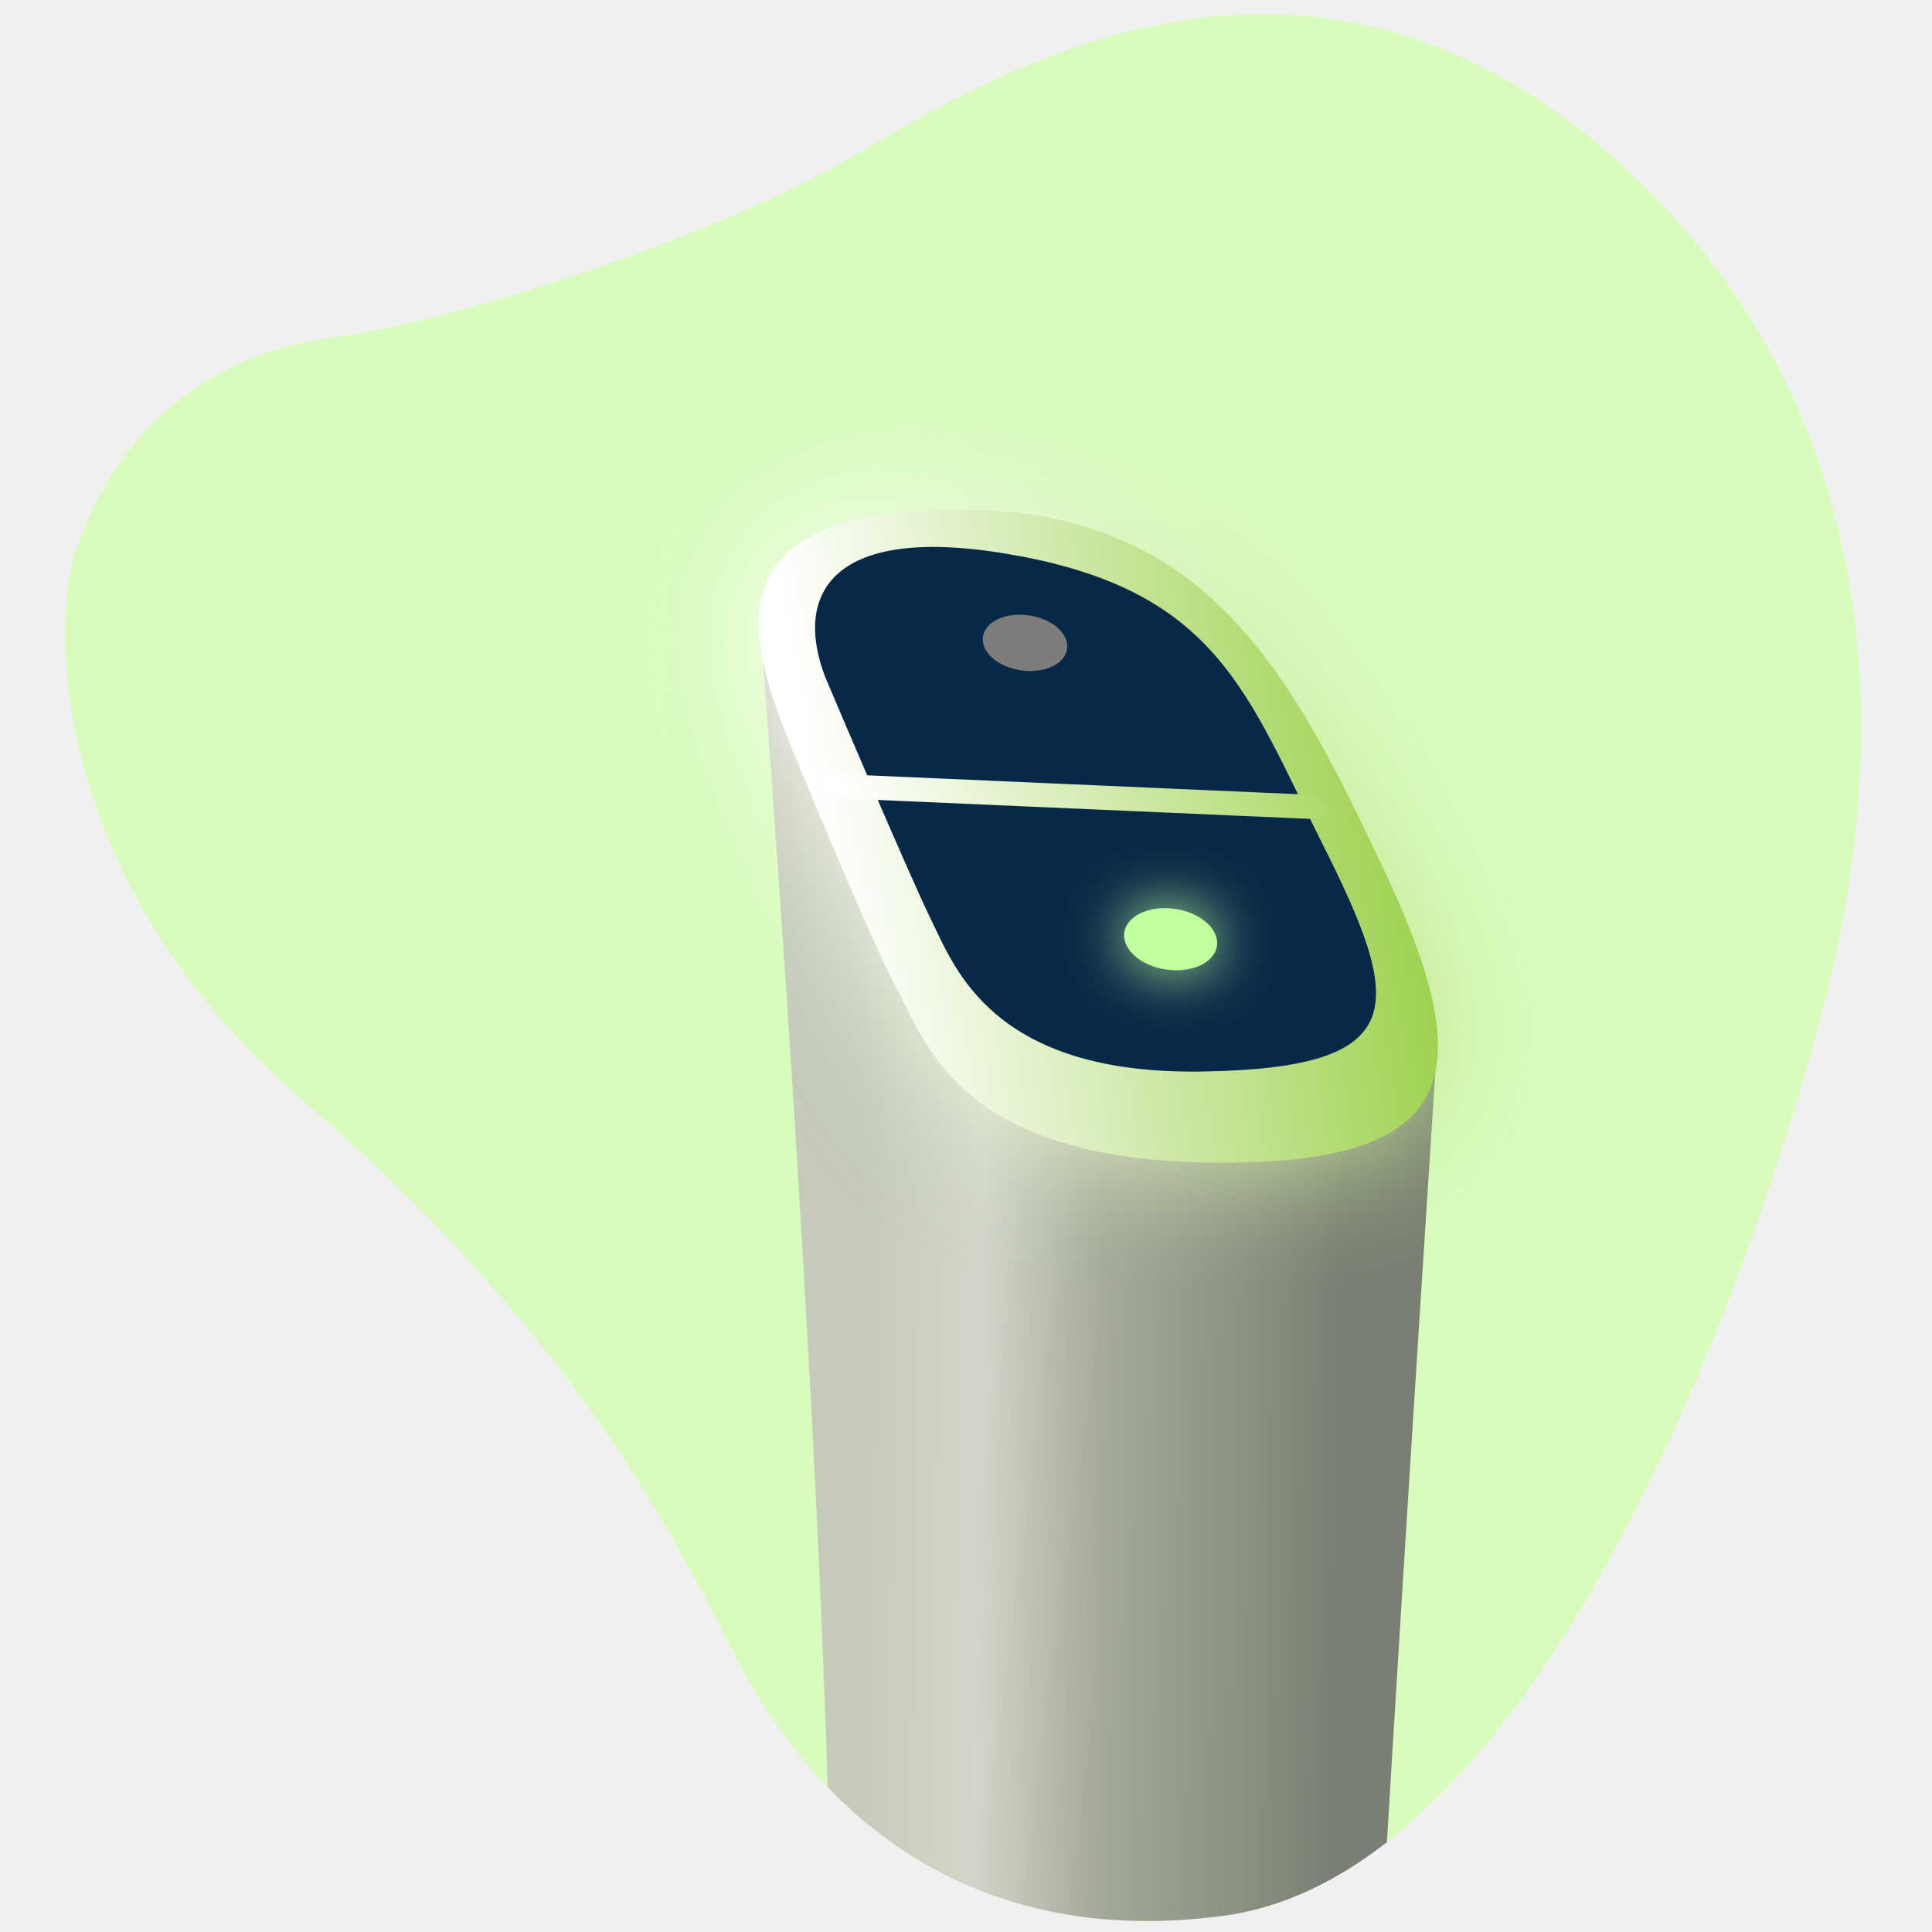
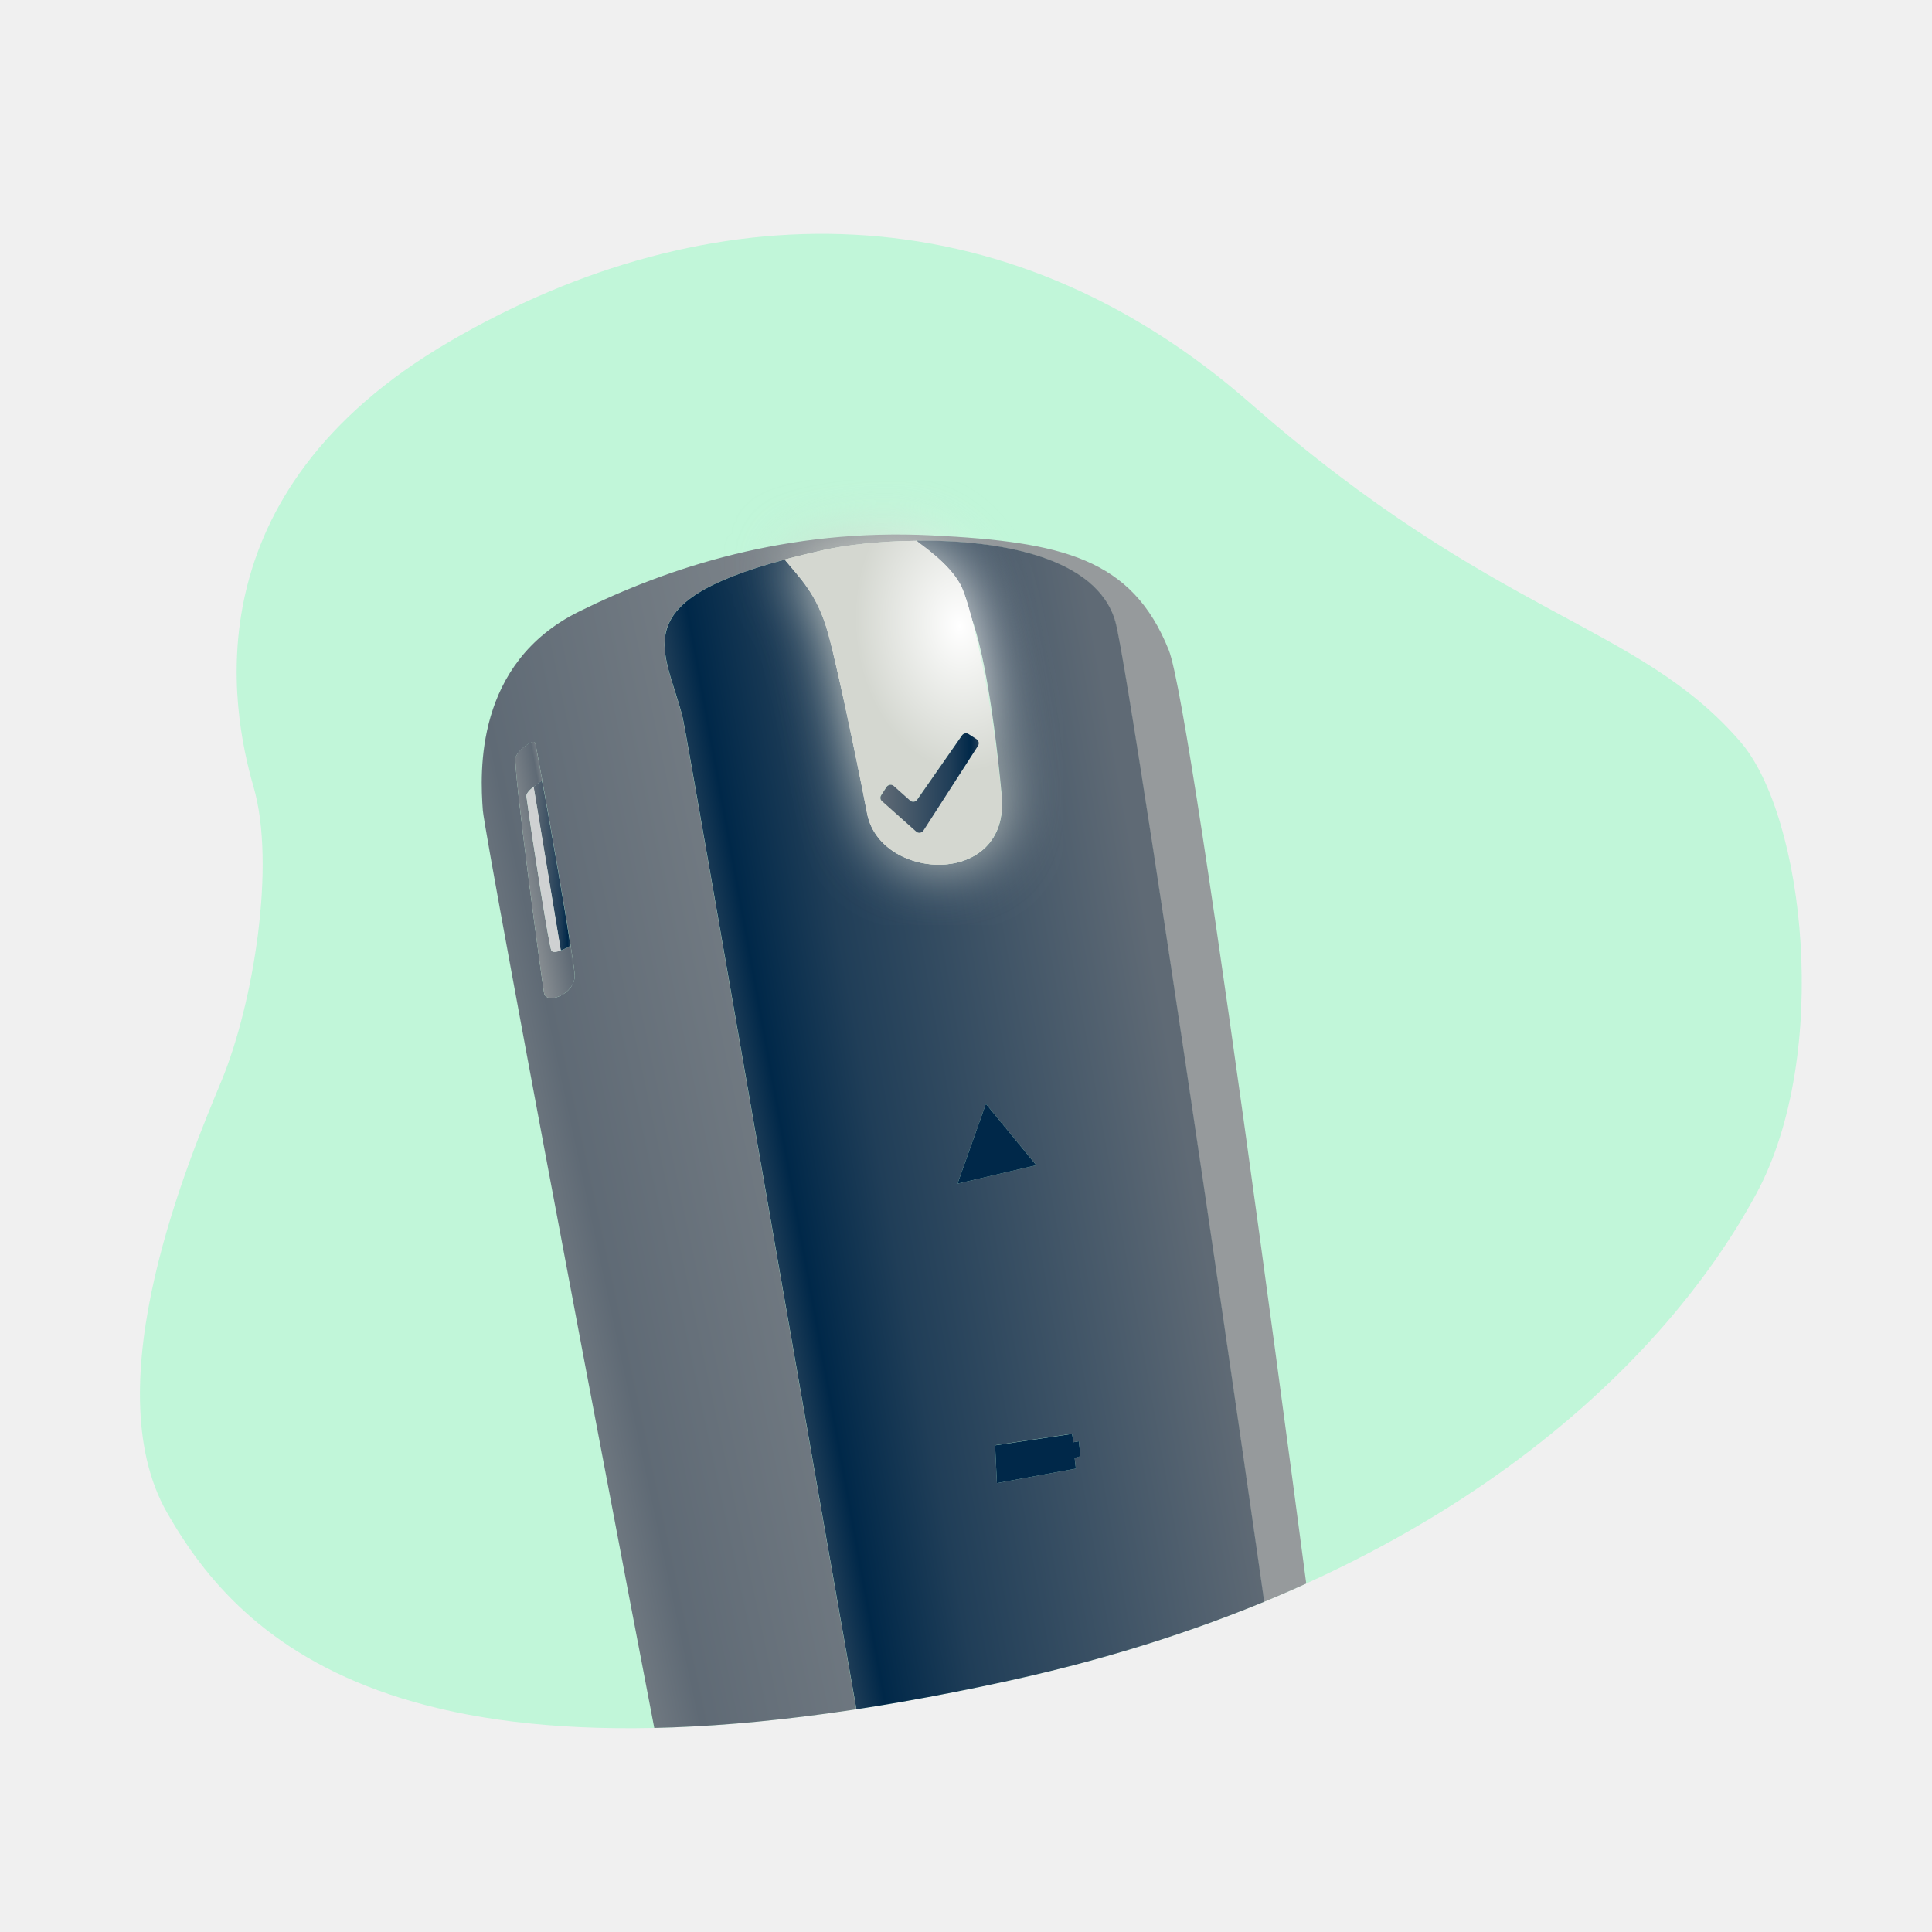
<svg xmlns="http://www.w3.org/2000/svg" width="160" height="160" viewBox="0 0 160 160" fill="none">
-   <path d="M134.999 14.313C157.396 35.36 156.147 63.691 150.986 83.48C144.555 108.139 126.899 155.19 101.384 158.646C80.025 161.539 67.244 149.866 60.578 136.55C53.911 123.234 45.184 108.501 24.862 90.927C4.54 73.352 4.115 52.472 6.232 45.805C9.023 37.017 16.009 29.515 27.349 27.979C38.688 26.443 58.252 19.687 68.693 14.031C79.133 8.374 107.003 -11.995 134.999 14.313Z" fill="#D9FCBD" />
-   <mask id="mask0_3767_17730" style="mask-type:alpha" maskUnits="userSpaceOnUse" x="5" y="1" width="150" height="159">
-     <path d="M135.003 14.313C157.4 35.36 156.151 63.691 150.99 83.48C144.558 108.14 126.903 155.19 101.388 158.646C80.029 161.54 67.248 149.866 60.582 136.551C53.915 123.235 45.188 108.501 24.866 90.927C4.544 73.352 4.119 52.472 6.236 45.805C9.027 37.017 16.013 29.515 27.353 27.979C38.692 26.443 58.256 19.687 68.697 14.031C79.137 8.375 107.007 -11.995 135.003 14.313Z" fill="#E2DEFF" />
+   <path d="M83.625 139.175C118.925 131.425 137.675 113.263 145.462 98.838C151.662 87.351 149.45 67.588 144.137 61.438C135.6 51.55 123.962 51.288 103.537 33.388C83.1 15.501 58.687 15.763 37.187 28.313C15.7 40.876 19.15 58.763 21 65.175C22.862 71.588 21 83.075 18.35 89.488C15.7 95.9 7.737 114.6 13.837 125.275C19.937 135.963 33.737 150.125 83.625 139.175Z" fill="#C1F6D9" />
+   <mask id="mask0_7658_17432" style="mask-type:luminance" maskUnits="userSpaceOnUse" x="11" y="19" width="139" height="125">
+     <path d="M83.625 139.175C118.925 131.425 137.675 113.263 145.462 98.838C151.662 87.351 149.45 67.588 144.137 61.438C135.6 51.55 123.962 51.288 103.537 33.388C83.1 15.501 58.687 15.763 37.187 28.313C15.7 40.876 19.15 58.763 21 65.175C22.862 71.588 21 83.075 18.35 89.488C15.7 95.9 7.737 114.6 13.837 125.275C19.937 135.963 33.737 150.125 83.625 139.175Z" fill="white" />
  </mask>
-   <g mask="url(#mask0_3767_17730)">
-     <path d="M63.004 52.563C63.004 52.563 67.828 113.761 68.762 155.968C68.762 155.968 70.99 159.685 76.779 161.036C86.612 163.33 104.688 164.682 114.501 158.528C116.493 125.004 118.956 87.48 118.956 87.48C118.956 87.48 113.383 60.161 91.694 53.485C70.015 46.799 66.227 47.341 63.004 52.563Z" fill="url(#paint0_linear_3767_17730)" />
-     <g filter="url(#filter0_f_3767_17730)">
-       <path d="M65.119 60.837C65.119 60.837 71.945 77.64 74.388 82.115C76.831 86.589 79.725 97.044 103.663 96.245C121.544 95.651 121.985 87.634 114.512 71.814C107.04 55.994 100.08 42.559 80.352 42.211C58.55 41.843 62.029 52.901 65.119 60.837Z" fill="url(#paint1_linear_3767_17730)" />
+   <g mask="url(#mask0_7658_17432)">
+     <path d="M121.547 235.575C121.272 233.35 118.672 212.45 115.235 185.563C108.585 133.475 98.81 58.888 96.797 53.85C93.747 46.213 87.935 44.875 77.172 44.338C65.197 43.738 55.347 46.988 47.947 50.65C39.297 54.925 39.76 64 39.985 67.1C40.16 69.463 53.91 142.525 64.285 195.175C64.285 195.213 64.285 195.238 64.297 195.275C69.297 220.638 73.522 241.25 75.06 246.9C75.822 249.688 83.31 248.988 88.097 246.75C93.06 244.425 94.285 239.7 93.572 231.8C92.972 225.213 87.06 210.513 98.71 207.438C112.447 203.813 110.822 219.688 111.96 224.825C112.547 227.438 112.047 235.163 117.097 237.088C119.36 237.95 121.985 239.025 121.56 235.575H121.547ZM45.06 82.25C44.91 81.475 42.46 63.375 42.697 62.725C42.922 62.088 44.172 61.175 44.322 61.525C44.36 61.625 44.547 62.675 44.91 64.638C44.922 64.725 44.935 64.825 44.96 64.913C45.672 68.85 46.734 74.938 47.26 78.325C47.472 79.65 47.597 80.575 47.597 80.788C47.597 82.363 45.235 83.225 45.06 82.238V82.25ZM56.535 59.475C55.185 53.925 51.46 49.963 64.997 46.338C65.985 46.075 67.047 45.813 68.222 45.55C70.01 45.151 72.822 44.813 75.91 44.788C82.697 44.713 90.822 46.113 92.347 51.501C93.722 56.338 108.547 158.013 109.385 167.375C111.697 193.275 80.022 191.913 76.947 175.238C70.96 142.8 56.985 61.35 56.535 59.475Z" fill="url(#paint0_linear_7658_17432)" />
+     <path d="M109.398 167.375C111.71 193.275 80.035 191.913 76.96 175.238C70.973 142.801 56.998 61.35 56.548 59.475C55.198 53.925 51.473 49.963 65.01 46.338C66.223 47.85 67.673 49.138 68.598 52.425C69.51 55.713 71.698 66.576 71.81 67.238C72.76 73.001 83.685 73.576 82.96 65.863C82.223 58.038 81.048 51.2 79.598 49.513C78.185 47.875 76.048 44.938 75.935 44.776C82.723 44.7 90.848 46.1 92.373 51.488C93.748 56.325 108.573 158 109.41 167.363L109.398 167.375ZM89.523 171.088C90.123 175.413 99.348 175.838 98.685 169.263C98.023 162.7 98.498 165.65 97.573 160.138C96.66 154.638 87.585 156.551 88.135 160.876C88.648 164.813 88.948 167 89.51 171.088H89.523ZM90.985 142.038C90.985 141.113 90.323 140.363 89.51 140.363C88.698 140.363 88.035 141.113 88.035 142.038C88.035 142.963 88.698 143.713 89.51 143.713C90.323 143.713 90.985 142.963 90.985 142.038ZM89.473 120.6L89.348 119.363L88.898 119.438L88.785 118.738L82.41 119.688L82.56 122.825L89.098 121.625L88.998 120.738L89.473 120.588V120.6ZM85.823 96.501L81.648 91.413L79.298 98.025L85.81 96.501H85.823Z" fill="url(#paint1_linear_7658_17432)" />
+     <path d="M82.934 65.863C83.659 73.576 72.734 73.001 71.784 67.238C71.672 66.563 69.497 55.701 68.572 52.426C67.659 49.138 66.209 47.851 64.984 46.338C65.972 46.076 67.034 45.813 68.209 45.551C69.997 45.151 72.809 44.813 75.909 44.788C76.022 44.951 78.784 46.701 79.659 48.663C80.534 50.626 82.184 58.038 82.922 65.863H82.934ZM80.997 61.763C81.109 61.575 81.059 61.338 80.872 61.213L80.172 60.763C79.997 60.651 79.759 60.701 79.634 60.876L75.922 66.201C75.784 66.401 75.522 66.425 75.334 66.275L73.972 65.063C73.784 64.9 73.509 64.938 73.384 65.15L72.947 65.826C72.847 65.988 72.872 66.201 73.009 66.326L75.847 68.851C76.034 69.013 76.309 68.975 76.434 68.763L80.959 61.738L80.997 61.763Z" fill="url(#paint2_radial_7658_17432)" />
+     <path d="M89.522 143.713C90.337 143.713 90.997 142.963 90.997 142.038C90.997 141.113 90.337 140.363 89.522 140.363C88.707 140.363 88.047 141.113 88.047 142.038C88.047 142.963 88.707 143.713 89.522 143.713Z" fill="white" />
+     <path d="M89.348 119.363L89.473 120.6L88.998 120.738L89.098 121.626L82.56 122.826L82.41 119.701L88.785 118.75L88.898 119.438L89.348 119.363Z" fill="#002849" />
+     <path d="M81.647 91.413L85.822 96.501L79.297 98.025L81.647 91.413Z" fill="#002849" />
+     <g filter="url(#filter0_f_7658_17432)">
+       <path d="M82.934 65.863C83.659 73.576 72.734 73.001 71.784 67.238C71.672 66.563 69.497 55.701 68.572 52.426C67.659 49.138 66.209 47.851 64.984 46.338C65.972 46.076 67.034 45.813 68.209 45.551C69.997 45.151 72.809 44.813 75.909 44.788C76.022 44.951 78.784 46.701 79.659 48.663C80.534 50.626 82.184 58.038 82.922 65.863H82.934ZM80.997 61.763C81.109 61.575 81.059 61.338 80.872 61.213L80.172 60.763C79.997 60.651 79.759 60.701 79.634 60.876L75.922 66.201C75.784 66.401 75.522 66.425 75.334 66.275L73.972 65.063C73.784 64.9 73.509 64.938 73.384 65.15L72.947 65.826C72.847 65.988 72.872 66.201 73.009 66.326L75.847 68.851C76.034 69.013 76.309 68.975 76.434 68.763L80.959 61.738L80.997 61.763Z" fill="url(#paint3_radial_7658_17432)" />
    </g>
-     <path d="M65.119 60.837C65.119 60.837 71.945 77.64 74.388 82.115C76.831 86.589 79.725 97.044 103.663 96.245C121.544 95.651 121.985 87.634 114.512 71.814C107.04 55.994 100.08 42.559 80.352 42.211C58.55 41.843 62.029 52.901 65.119 60.837Z" fill="url(#paint2_linear_3767_17730)" />
-     <path d="M68.362 56.117C68.362 56.117 75.228 72.356 77.148 76.247C79.067 80.138 82.188 89.036 99.617 88.739C117.046 88.442 116.256 83.272 109.481 69.807C103.292 57.509 100.849 49.031 84.159 46C68.721 43.184 65.703 49.276 68.362 56.117Z" fill="#082847" />
-     <path d="M109.327 67.763C109.668 67.623 109.911 67.283 109.924 66.877C109.934 66.335 109.499 65.853 108.951 65.835L69.192 64.092C68.658 64.065 68.212 64.485 68.197 65.051C68.187 65.593 68.621 66.075 69.17 66.093L108.929 67.836C109.064 67.837 109.204 67.815 109.327 67.763Z" fill="url(#paint3_linear_3767_17730)" />
-     <path d="M88.37 53.745C88.554 52.488 87.142 51.243 85.218 50.964C83.294 50.684 81.586 51.476 81.402 52.733C81.219 53.99 82.63 55.235 84.554 55.514C86.479 55.793 88.187 55.001 88.37 53.745Z" fill="#7D7D7D" />
-     <path d="M100.781 78.337C100.983 76.95 99.43 75.576 97.311 75.269C95.192 74.961 93.311 75.836 93.109 77.223C92.906 78.61 94.46 79.984 96.579 80.291C98.697 80.599 100.579 79.724 100.781 78.337Z" fill="#C1FF9E" />
-     <g filter="url(#filter1_f_3767_17730)">
-       <path d="M100.781 78.337C100.983 76.95 99.43 75.576 97.311 75.269C95.192 74.961 93.311 75.836 93.109 77.223C92.906 78.61 94.46 79.984 96.579 80.291C98.697 80.599 100.579 79.724 100.781 78.337Z" fill="#C1FF9E" />
-     </g>
+     <path d="M82.934 65.863C83.659 73.576 72.734 73.001 71.784 67.238C71.672 66.563 69.497 55.701 68.572 52.426C67.659 49.138 66.209 47.851 64.984 46.338C65.972 46.076 67.034 45.813 68.209 45.551C69.997 45.151 72.809 44.813 75.909 44.788C76.022 44.951 78.784 46.701 79.659 48.663C80.534 50.626 82.184 58.038 82.922 65.863H82.934ZM80.997 61.763C81.109 61.575 81.059 61.338 80.872 61.213L80.172 60.763C79.997 60.651 79.759 60.701 79.634 60.876L75.922 66.201C75.784 66.401 75.522 66.425 75.334 66.275L73.972 65.063C73.784 64.9 73.509 64.938 73.384 65.15L72.947 65.826C72.847 65.988 72.872 66.201 73.009 66.326L75.847 68.851C76.034 69.013 76.309 68.975 76.434 68.763L80.959 61.738L80.997 61.763Z" fill="url(#paint4_radial_7658_17432)" />
+     <path d="M80.871 61.213C81.059 61.325 81.109 61.575 80.996 61.763L76.472 68.788C76.334 68.988 76.059 69.025 75.884 68.875L73.046 66.35C72.897 66.225 72.871 66.013 72.984 65.85L73.421 65.175C73.559 64.975 73.834 64.938 74.009 65.088L75.371 66.3C75.546 66.463 75.822 66.425 75.959 66.225L79.671 60.9C79.796 60.725 80.034 60.675 80.209 60.788L80.909 61.238L80.871 61.213Z" fill="url(#paint5_linear_7658_17432)" />
+     <path d="M46.446 78.713C46.846 78.563 47.258 78.326 47.258 78.326C47.471 79.65 47.596 80.575 47.596 80.788C47.596 82.363 45.233 83.225 45.058 82.238C44.908 81.463 42.458 63.363 42.696 62.713C42.921 62.075 44.171 61.163 44.321 61.513C44.358 61.613 44.546 62.663 44.908 64.626C44.783 64.725 44.483 64.913 44.208 65.138C43.871 65.4 43.571 65.713 43.596 65.951C44.121 69.813 45.471 78.326 45.658 78.701C45.758 78.9 46.096 78.826 46.446 78.701V78.713Z" fill="url(#paint6_linear_7658_17432)" />
+     <path d="M44.946 64.913C45.659 68.85 46.721 74.938 47.246 78.326C47.246 78.326 46.846 78.563 46.434 78.713L44.184 65.15C44.459 64.925 44.759 64.738 44.884 64.638C44.896 64.726 44.909 64.826 44.934 64.913H44.946Z" fill="url(#paint7_linear_7658_17432)" />
+     <path d="M44.197 65.15L46.447 78.713C46.097 78.85 45.747 78.913 45.659 78.713C45.472 78.338 44.122 69.825 43.597 65.963C43.559 65.713 43.872 65.413 44.209 65.15H44.197Z" fill="url(#paint8_linear_7658_17432)" />
  </g>
  <defs>
-     <filter id="filter0_f_3767_17730" x="52.828" y="32.202" width="76.254" height="74.086" filterUnits="userSpaceOnUse" color-interpolation-filters="sRGB">
+     <filter id="filter0_f_7658_17432" x="59.984" y="39.788" width="27.984" height="36.82" filterUnits="userSpaceOnUse" color-interpolation-filters="sRGB">
      <feFlood flood-opacity="0" result="BackgroundImageFix" />
      <feBlend mode="normal" in="SourceGraphic" in2="BackgroundImageFix" result="shape" />
-       <feGaussianBlur stdDeviation="5" result="effect1_foregroundBlur_3767_17730" />
+       <feGaussianBlur stdDeviation="2.5" result="effect1_foregroundBlur_7658_17432" />
    </filter>
-     <filter id="filter1_f_3767_17730" x="88.09" y="70.207" width="17.711" height="15.146" filterUnits="userSpaceOnUse" color-interpolation-filters="sRGB">
-       <feFlood flood-opacity="0" result="BackgroundImageFix" />
-       <feBlend mode="normal" in="SourceGraphic" in2="BackgroundImageFix" result="shape" />
-       <feGaussianBlur stdDeviation="2.5" result="effect1_foregroundBlur_3767_17730" />
-     </filter>
-     <linearGradient id="paint0_linear_3767_17730" x1="70.915" y1="120.961" x2="110.915" y2="121.586" gradientUnits="userSpaceOnUse">
-       <stop stop-color="#C5CABA" />
-       <stop offset="0.257" stop-color="#D2D6CA" />
-       <stop offset="0.5" stop-color="#A6AB9B" />
-       <stop offset="1" stop-color="#798073" />
+     <linearGradient id="paint0_linear_7658_17432" x1="106.86" y1="139.625" x2="46.985" y2="152.45" gradientUnits="userSpaceOnUse">
+       <stop stop-color="#969A9C" />
+       <stop offset="0.79" stop-color="#5F6A75" />
+       <stop offset="1" stop-color="#969A9C" />
    </linearGradient>
-     <linearGradient id="paint1_linear_3767_17730" x1="64.848" y1="68.839" x2="121.671" y2="69.79" gradientUnits="userSpaceOnUse">
+     <linearGradient id="paint1_linear_7658_17432" x1="101.935" y1="112.876" x2="66.423" y2="119.301" gradientUnits="userSpaceOnUse">
+       <stop offset="0.01" stop-color="#5F6A75" />
+       <stop offset="0.71" stop-color="#203E58" />
+       <stop offset="0.92" stop-color="#002849" />
+       <stop offset="1" stop-color="#234059" />
+     </linearGradient>
+     <radialGradient id="paint2_radial_7658_17432" cx="0" cy="0" r="1" gradientUnits="userSpaceOnUse" gradientTransform="translate(79.4894 51.8488) rotate(84.87) scale(12.15 8.74799)">
      <stop stop-color="white" />
-       <stop offset="1" stop-color="#BBDF82" />
+       <stop offset="0.99" stop-color="#D4D7D0" />
+     </radialGradient>
+     <radialGradient id="paint3_radial_7658_17432" cx="0" cy="0" r="1" gradientUnits="userSpaceOnUse" gradientTransform="translate(79.4894 51.8488) rotate(84.87) scale(12.15 8.74799)">
+       <stop stop-color="white" />
+       <stop offset="0.99" stop-color="#D4D7D0" />
+     </radialGradient>
+     <radialGradient id="paint4_radial_7658_17432" cx="0" cy="0" r="1" gradientUnits="userSpaceOnUse" gradientTransform="translate(79.4894 51.8488) rotate(84.87) scale(12.15 8.74799)">
+       <stop stop-color="white" />
+       <stop offset="0.99" stop-color="#D4D7D0" />
+     </radialGradient>
+     <linearGradient id="paint5_linear_7658_17432" x1="72.897" y1="64.838" x2="81.059" y2="64.838" gradientUnits="userSpaceOnUse">
+       <stop offset="0.01" stop-color="#5F6A75" />
+       <stop offset="0.71" stop-color="#203E58" />
+       <stop offset="0.92" stop-color="#002849" />
+       <stop offset="1" stop-color="#234059" />
    </linearGradient>
-     <linearGradient id="paint2_linear_3767_17730" x1="69.666" y1="78.461" x2="121.672" y2="69.79" gradientUnits="userSpaceOnUse">
-       <stop stop-color="white" />
-       <stop offset="1" stop-color="#95CD3E" />
+     <linearGradient id="paint6_linear_7658_17432" x1="42.246" y1="72.563" x2="46.833" y2="71.713" gradientUnits="userSpaceOnUse">
+       <stop stop-color="#969A9C" />
+       <stop offset="0.79" stop-color="#5F6A75" />
+       <stop offset="1" stop-color="#969A9C" />
    </linearGradient>
-     <linearGradient id="paint3_linear_3767_17730" x1="74.776" y1="74.094" x2="106.099" y2="56.817" gradientUnits="userSpaceOnUse">
-       <stop stop-color="white" />
-       <stop offset="1" stop-color="#ABD864" />
+     <linearGradient id="paint7_linear_7658_17432" x1="44.196" y1="71.675" x2="47.259" y2="71.675" gradientUnits="userSpaceOnUse">
+       <stop offset="0.01" stop-color="#5F6A75" />
+       <stop offset="0.71" stop-color="#203E58" />
+       <stop offset="0.92" stop-color="#002849" />
+       <stop offset="1" stop-color="#234059" />
+     </linearGradient>
+     <linearGradient id="paint8_linear_7658_17432" x1="43.584" y1="72" x2="46.447" y2="72" gradientUnits="userSpaceOnUse">
+       <stop stop-color="#CFD1D2" />
+       <stop offset="1" stop-color="#CFD1D2" />
    </linearGradient>
  </defs>
</svg>
